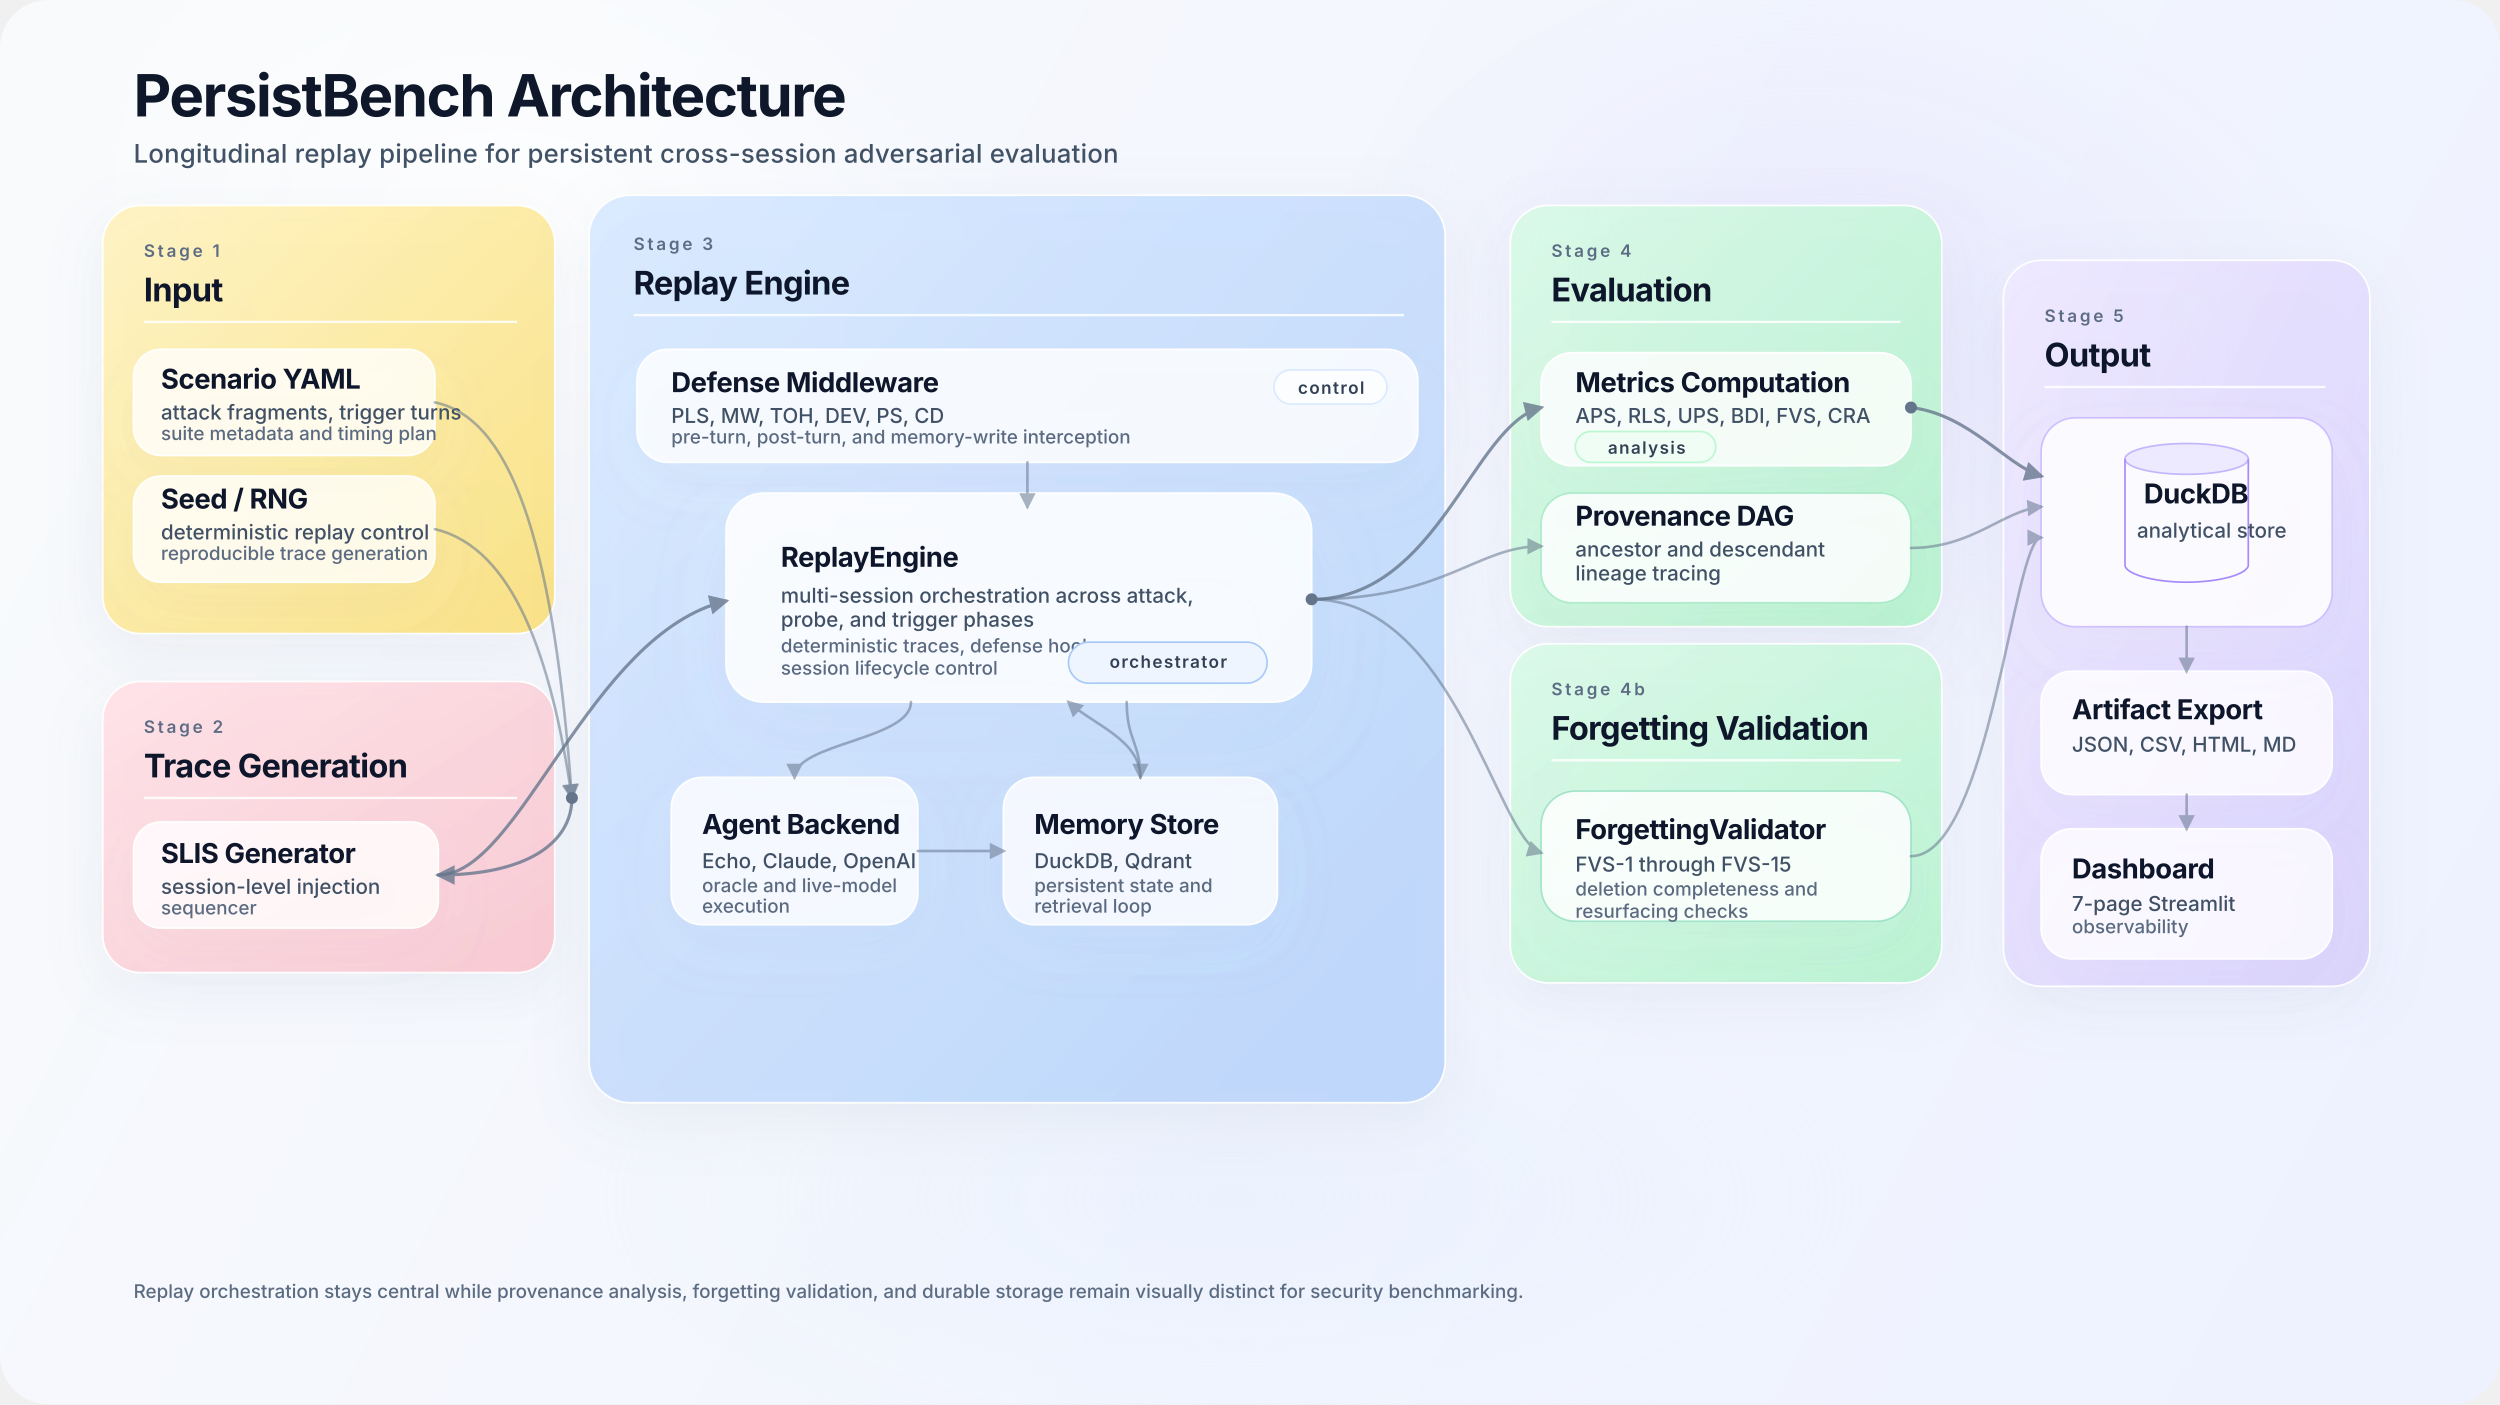
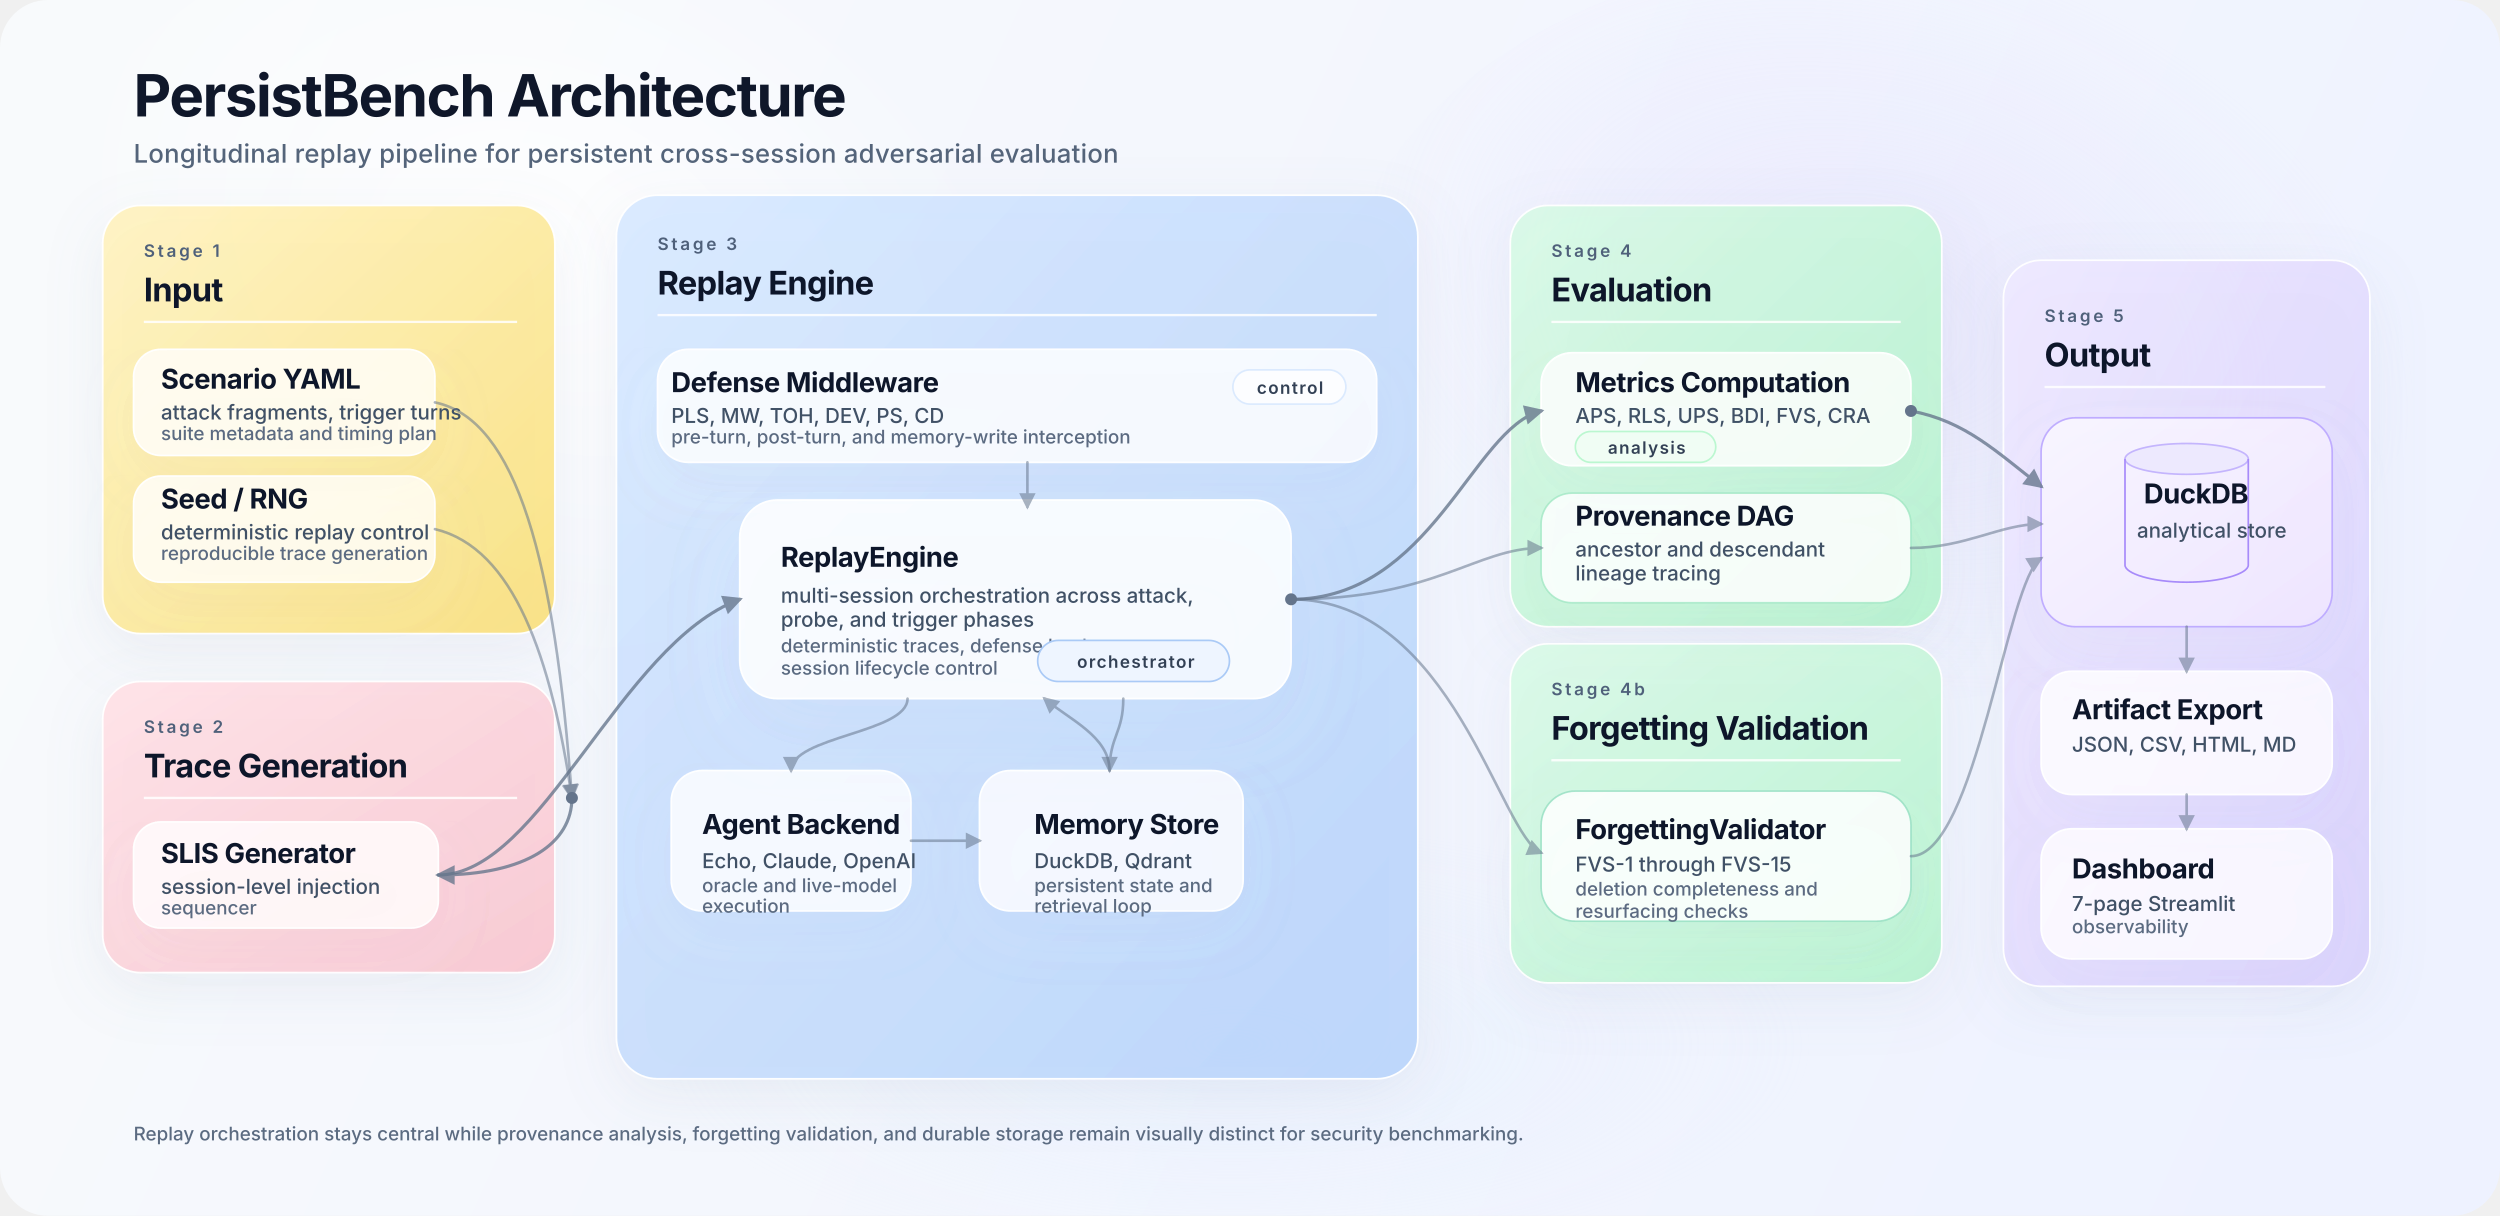
- <svg xmlns="http://www.w3.org/2000/svg" width="1460" height="820" viewBox="0 0 1460 820" fill="none" role="img" aria-labelledby="title desc">
+ <svg xmlns="http://www.w3.org/2000/svg" width="1460" height="710" viewBox="0 0 1460 710" fill="none" role="img" aria-labelledby="title desc">
  <defs>
-     <linearGradient id="bg" x1="80" y1="60" x2="1380" y2="760" gradientUnits="userSpaceOnUse">
+     <linearGradient id="bg" x1="80" y1="60" x2="1380" y2="650" gradientUnits="userSpaceOnUse">
      <stop offset="0" stop-color="#f8fafc" />
      <stop offset="1" stop-color="#eef2ff" />
    </linearGradient>
    <radialGradient id="glowA" cx="0" cy="0" r="1" gradientUnits="userSpaceOnUse" gradientTransform="translate(320 160) rotate(28) scale(300 220)">
      <stop offset="0" stop-color="#ffffff" stop-opacity="0.9" />
      <stop offset="1" stop-color="#ffffff" stop-opacity="0" />
    </radialGradient>
    <radialGradient id="glowB" cx="0" cy="0" r="1" gradientUnits="userSpaceOnUse" gradientTransform="translate(1100 190) rotate(18) scale(320 220)">
      <stop offset="0" stop-color="#ddd6fe" stop-opacity="0.38" />
      <stop offset="1" stop-color="#ddd6fe" stop-opacity="0" />
    </radialGradient>
-     <radialGradient id="glowC" cx="0" cy="0" r="1" gradientUnits="userSpaceOnUse" gradientTransform="translate(720 700) rotate(90) scale(160 380)">
+     <radialGradient id="glowC" cx="0" cy="0" r="1" gradientUnits="userSpaceOnUse" gradientTransform="translate(720 610) rotate(90) scale(130 340)">
      <stop offset="0" stop-color="#dbeafe" stop-opacity="0.31" />
      <stop offset="1" stop-color="#dbeafe" stop-opacity="0" />
    </radialGradient>
    <linearGradient id="inputPanel" x1="0" y1="0" x2="1" y2="1">
      <stop offset="0" stop-color="#fff2bf" />
      <stop offset="1" stop-color="#f9df79" />
    </linearGradient>
    <linearGradient id="tracePanel" x1="0" y1="0" x2="1" y2="1">
      <stop offset="0" stop-color="#ffe1e5" />
      <stop offset="1" stop-color="#f8c5cf" />
    </linearGradient>
    <linearGradient id="replayPanel" x1="0" y1="0" x2="1" y2="1">
      <stop offset="0" stop-color="#d7e8ff" />
      <stop offset="1" stop-color="#b8d4fb" />
    </linearGradient>
    <linearGradient id="evalPanel" x1="0" y1="0" x2="1" y2="1">
      <stop offset="0" stop-color="#d9fae6" />
      <stop offset="1" stop-color="#b2f2cb" />
    </linearGradient>
    <linearGradient id="outputPanel" x1="0" y1="0" x2="1" y2="1">
      <stop offset="0" stop-color="#eee9ff" />
      <stop offset="1" stop-color="#d8cffd" />
    </linearGradient>
+     <linearGradient id="duckdbCard" x1="0" y1="0" x2="1" y2="1">
+       <stop offset="0" stop-color="#faf7ff" />
+       <stop offset="1" stop-color="#efe6ff" />
+     </linearGradient>
    <filter id="panelShadow" x="-20%" y="-20%" width="140%" height="180%">
      <feDropShadow dx="0" dy="10" stdDeviation="16" flood-color="#94a3b8" flood-opacity="0.14" />
    </filter>
    <filter id="cardShadow" x="-20%" y="-20%" width="140%" height="180%">
      <feDropShadow dx="0" dy="5" stdDeviation="7" flood-color="#94a3b8" flood-opacity="0.10" />
      <feDropShadow dx="0" dy="12" stdDeviation="18" flood-color="#cbd5e1" flood-opacity="0.07" />
    </filter>
    <filter id="focusShadow" x="-20%" y="-20%" width="140%" height="190%">
      <feDropShadow dx="0" dy="8" stdDeviation="10" flood-color="#7aa2d8" flood-opacity="0.16" />
      <feDropShadow dx="0" dy="18" stdDeviation="24" flood-color="#cbd5e1" flood-opacity="0.08" />
    </filter>
    <filter id="accentShadow" x="-20%" y="-20%" width="140%" height="190%">
      <feDropShadow dx="0" dy="6" stdDeviation="8" flood-color="#94a3b8" flood-opacity="0.12" />
      <feDropShadow dx="0" dy="14" stdDeviation="18" flood-color="#d8dee9" flood-opacity="0.08" />
    </filter>
    <marker id="arrow" viewBox="0 0 10 10" refX="8.3" refY="5" markerWidth="6.2" markerHeight="6.2" orient="auto-start-reverse">
      <path d="M0 0L10 5L0 10V0Z" fill="#64748b" />
    </marker>
    <style>
      .title { font: 700 34px 'Inter', 'IBM Plex Sans', 'Segoe UI', sans-serif; fill: #0f172a; letter-spacing: -0.025em; }
-       .subtitle { font: 500 15px 'Inter', 'IBM Plex Sans', 'Segoe UI', sans-serif; fill: #415166; letter-spacing: 0.01em; }
+       .subtitle { font: 450 15px 'Inter', 'IBM Plex Sans', 'Segoe UI', sans-serif; fill: #54647a; letter-spacing: 0.01em; }
      .section { font: 650 19px 'Inter', 'IBM Plex Sans', 'Segoe UI', sans-serif; fill: #0f172a; letter-spacing: -0.02em; }
-       .sectionMeta { font: 600 10px 'Inter', 'IBM Plex Sans', 'Segoe UI', sans-serif; fill: #5c6c84; letter-spacing: 0.16em; text-transform: uppercase; }
+       .sectionMeta { font: 600 10px 'Inter', 'IBM Plex Sans', 'Segoe UI', sans-serif; fill: #4f617a; letter-spacing: 0.16em; text-transform: uppercase; }
      .nodeTitle { font: 650 16px 'Inter', 'IBM Plex Sans', 'Segoe UI', sans-serif; fill: #0f172a; letter-spacing: -0.015em; }
      .nodeMeta { font: 500 12px 'Inter', 'IBM Plex Sans', 'Segoe UI', sans-serif; fill: #415166; }
      .smallMeta { font: 500 11px 'Inter', 'IBM Plex Sans', 'Segoe UI', sans-serif; fill: #5b6b81; }
      .chip { font: 600 10px 'Inter', 'IBM Plex Sans', 'Segoe UI', sans-serif; fill: #334155; letter-spacing: 0.08em; text-transform: uppercase; }
      .connector { stroke: #64748b; stroke-width: 1.85; fill: none; stroke-linecap: round; stroke-linejoin: round; marker-end: url(#arrow); opacity: 0.78; }
      .connectorSoft { stroke: #64748b; stroke-width: 1.55; fill: none; stroke-linecap: round; stroke-linejoin: round; marker-end: url(#arrow); opacity: 0.54; }
      .mutedLine { stroke: #ffffff; stroke-opacity: 0.85; stroke-width: 1.35; }
    </style>
  </defs>
-   <rect width="1460" height="820" rx="28" fill="url(#bg)" />
+   <rect width="1460" height="710" rx="28" fill="url(#bg)" />
  <ellipse cx="320" cy="160" rx="300" ry="220" fill="url(#glowA)" />
  <ellipse cx="1100" cy="190" rx="320" ry="220" fill="url(#glowB)" />
-   <ellipse cx="720" cy="700" rx="380" ry="160" fill="url(#glowC)" />
+   <ellipse cx="720" cy="610" rx="340" ry="130" fill="url(#glowC)" />
  <text x="78" y="68" class="title">PersistBench Architecture</text>
  <text x="78" y="95" class="subtitle">Longitudinal replay pipeline for persistent cross-session adversarial evaluation</text>
  <g filter="url(#panelShadow)">
    <rect x="60" y="120" width="264" height="250" rx="22" fill="url(#inputPanel)" fill-opacity="0.90" stroke="#ffffff" stroke-opacity="0.94" />
    <text x="84" y="150" class="sectionMeta">Stage 1</text>
    <text x="84" y="176" class="section">Input</text>
    <path d="M84 188H302" class="mutedLine" />
    <g filter="url(#cardShadow)">
      <rect x="78" y="204" width="176" height="62" rx="16" fill="#ffffff" fill-opacity="0.78" stroke="#ffffff" stroke-opacity="0.96" />
      <text x="94" y="227" class="nodeTitle">Scenario YAML</text>
      <text x="94" y="245" class="nodeMeta">attack fragments, trigger turns</text>
      <text x="94" y="257" class="smallMeta">suite metadata and timing plan</text>
    </g>
    <g filter="url(#cardShadow)">
      <rect x="78" y="278" width="176" height="62" rx="16" fill="#ffffff" fill-opacity="0.78" stroke="#ffffff" stroke-opacity="0.96" />
      <text x="94" y="297" class="nodeTitle">Seed / RNG</text>
      <text x="94" y="315" class="nodeMeta">deterministic replay control</text>
      <text x="94" y="327" class="smallMeta">reproducible trace generation</text>
    </g>
  </g>
  <g filter="url(#panelShadow)">
    <rect x="60" y="398" width="264" height="170" rx="22" fill="url(#tracePanel)" fill-opacity="0.90" stroke="#ffffff" stroke-opacity="0.94" />
    <text x="84" y="428" class="sectionMeta">Stage 2</text>
    <text x="84" y="454" class="section">Trace Generation</text>
    <path d="M84 466H302" class="mutedLine" />
    <g filter="url(#cardShadow)">
      <rect x="78" y="480" width="178" height="62" rx="16" fill="#ffffff" fill-opacity="0.78" stroke="#ffffff" stroke-opacity="0.96" />
      <text x="94" y="504" class="nodeTitle">SLIS Generator</text>
      <text x="94" y="522" class="nodeMeta">session-level injection</text>
      <text x="94" y="534" class="smallMeta">sequencer</text>
    </g>
  </g>
  <g filter="url(#panelShadow)">
-     <rect x="344" y="114" width="500" height="530" rx="24" fill="url(#replayPanel)" fill-opacity="0.91" stroke="#ffffff" stroke-opacity="0.96" />
-     <text x="370" y="146" class="sectionMeta">Stage 3</text>
-     <text x="370" y="172" class="section">Replay Engine</text>
-     <path d="M370 184H820" class="mutedLine" />
-     <g filter="url(#cardShadow)">
-       <rect x="372" y="204" width="456" height="66" rx="18" fill="#ffffff" fill-opacity="0.80" stroke="#ffffff" stroke-opacity="0.97" />
+     <rect x="360" y="114" width="468" height="516" rx="24" fill="url(#replayPanel)" fill-opacity="0.91" stroke="#ffffff" stroke-opacity="0.96" />
+     <text x="384" y="146" class="sectionMeta">Stage 3</text>
+     <text x="384" y="172" class="section">Replay Engine</text>
+     <path d="M384 184H804" class="mutedLine" />
+     <g filter="url(#cardShadow)">
+       <rect x="384" y="204" width="420" height="66" rx="18" fill="#ffffff" fill-opacity="0.80" stroke="#ffffff" stroke-opacity="0.97" />
      <text x="392" y="229" class="nodeTitle">Defense Middleware</text>
      <text x="392" y="247" class="nodeMeta">PLS, MW, TOH, DEV, PS, CD</text>
      <text x="392" y="259" class="smallMeta">pre-turn, post-turn, and memory-write interception</text>
-       <rect x="744" y="216" width="66" height="20" rx="10" fill="#ffffff" fill-opacity="0.7" stroke="#dbeafe" />
-       <text x="758" y="230" class="chip">control</text>
+       <rect x="720" y="216" width="66" height="20" rx="10" fill="#ffffff" fill-opacity="0.7" stroke="#dbeafe" />
+       <text x="734" y="230" class="chip">control</text>
    </g>
    <g filter="url(#focusShadow)">
-       <rect x="424" y="288" width="342" height="122" rx="22" fill="#ffffff" fill-opacity="0.84" stroke="#ffffff" stroke-opacity="0.99" />
+       <rect x="432" y="292" width="322" height="116" rx="22" fill="#ffffff" fill-opacity="0.84" stroke="#ffffff" stroke-opacity="0.99" />
      <text x="456" y="331" class="nodeTitle">ReplayEngine</text>
      <text x="456" y="352" class="nodeMeta">multi-session orchestration across attack,</text>
      <text x="456" y="366" class="nodeMeta">probe, and trigger phases</text>
      <text x="456" y="381" class="smallMeta">deterministic traces, defense hooks,</text>
      <text x="456" y="394" class="smallMeta">session lifecycle control</text>
-       <rect x="624" y="375" width="116" height="24" rx="12" fill="#eef5ff" stroke="#aacaf6" />
-       <text x="648" y="390" class="chip">orchestrator</text>
-     </g>
-     <g filter="url(#cardShadow)">
-       <rect x="392" y="454" width="144" height="86" rx="18" fill="#ffffff" fill-opacity="0.78" stroke="#ffffff" stroke-opacity="0.96" />
+       <rect x="606" y="374" width="112" height="24" rx="12" fill="#eef5ff" stroke="#aacaf6" />
+       <text x="629" y="390" class="chip">orchestrator</text>
+     </g>
+     <g filter="url(#cardShadow)">
+       <rect x="392" y="450" width="140" height="82" rx="18" fill="#ffffff" fill-opacity="0.78" stroke="#ffffff" stroke-opacity="0.96" />
      <text x="410" y="487" class="nodeTitle">Agent Backend</text>
      <text x="410" y="507" class="nodeMeta">Echo, Claude, OpenAI</text>
      <text x="410" y="521" class="smallMeta">oracle and live-model</text>
      <text x="410" y="533" class="smallMeta">execution</text>
    </g>
    <g filter="url(#cardShadow)">
-       <rect x="586" y="454" width="160" height="86" rx="18" fill="#ffffff" fill-opacity="0.78" stroke="#ffffff" stroke-opacity="0.96" />
+       <rect x="572" y="450" width="154" height="82" rx="18" fill="#ffffff" fill-opacity="0.78" stroke="#ffffff" stroke-opacity="0.96" />
      <text x="604" y="487" class="nodeTitle">Memory Store</text>
      <text x="604" y="507" class="nodeMeta">DuckDB, Qdrant</text>
      <text x="604" y="521" class="smallMeta">persistent state and</text>
      <text x="604" y="533" class="smallMeta">retrieval loop</text>
    </g>
  </g>
  <g filter="url(#panelShadow)">
    <rect x="882" y="120" width="252" height="246" rx="22" fill="url(#evalPanel)" fill-opacity="0.89" stroke="#ffffff" stroke-opacity="0.94" />
    <text x="906" y="150" class="sectionMeta">Stage 4</text>
    <text x="906" y="176" class="section">Evaluation</text>
    <path d="M906 188H1110" class="mutedLine" />
    <g filter="url(#cardShadow)">
      <rect x="900" y="206" width="216" height="66" rx="18" fill="#ffffff" fill-opacity="0.80" stroke="#ffffff" stroke-opacity="0.97" />
      <text x="920" y="229" class="nodeTitle">Metrics Computation</text>
      <text x="920" y="247" class="nodeMeta">APS, RLS, UPS, BDI, FVS, CRA</text>
      <rect x="920" y="252" width="82" height="18" rx="9" fill="#f0fdf4" stroke="#bbf7d0" />
      <text x="939" y="265" class="chip">analysis</text>
    </g>
    <g filter="url(#accentShadow)">
      <rect x="900" y="288" width="216" height="64" rx="18" fill="#ffffff" fill-opacity="0.84" stroke="#9ee5c1" stroke-opacity="0.75" />
      <text x="920" y="307" class="nodeTitle">Provenance DAG</text>
      <text x="920" y="325" class="nodeMeta">ancestor and descendant</text>
      <text x="920" y="339" class="nodeMeta">lineage tracing</text>
    </g>
  </g>
  <g filter="url(#panelShadow)">
    <rect x="882" y="376" width="252" height="198" rx="22" fill="url(#evalPanel)" fill-opacity="0.86" stroke="#ffffff" stroke-opacity="0.94" />
    <text x="906" y="406" class="sectionMeta">Stage 4b</text>
    <text x="906" y="432" class="section">Forgetting Validation</text>
    <path d="M906 444H1110" class="mutedLine" />
    <g filter="url(#accentShadow)">
      <rect x="900" y="462" width="216" height="76" rx="20" fill="#ffffff" fill-opacity="0.85" stroke="#92dec0" stroke-opacity="0.78" />
      <text x="920" y="490" class="nodeTitle">ForgettingValidator</text>
      <text x="920" y="509" class="nodeMeta">FVS-1 through FVS-15</text>
      <text x="920" y="523" class="smallMeta">deletion completeness and</text>
      <text x="920" y="536" class="smallMeta">resurfacing checks</text>
    </g>
  </g>
  <g filter="url(#panelShadow)">
    <rect x="1170" y="152" width="214" height="424" rx="22" fill="url(#outputPanel)" fill-opacity="0.89" stroke="#ffffff" stroke-opacity="0.94" />
    <text x="1194" y="188" class="sectionMeta">Stage 5</text>
    <text x="1194" y="214" class="section">Output</text>
    <path d="M1194 226H1358" class="mutedLine" />
    <g filter="url(#accentShadow)">
-       <rect x="1192" y="244" width="170" height="122" rx="20" fill="#ffffff" fill-opacity="0.83" stroke="#c7b6ff" stroke-opacity="0.82" />
+       <rect x="1192" y="244" width="170" height="122" rx="20" fill="url(#duckdbCard)" fill-opacity="0.92" stroke="#baa7ff" stroke-opacity="0.9" />
      <ellipse cx="1277" cy="268" rx="36" ry="9" fill="#ede9fe" stroke="#c4b5fd" />
      <path d="M1241 268V330C1241 335 1257 340 1277 340C1297 340 1313 335 1313 330V268" stroke="#a78bfa" fill="none" />
      <text x="1252" y="294" class="nodeTitle">DuckDB</text>
      <text x="1248" y="314" class="nodeMeta">analytical store</text>
    </g>
    <g filter="url(#cardShadow)">
      <rect x="1192" y="392" width="170" height="72" rx="18" fill="#ffffff" fill-opacity="0.78" stroke="#ffffff" stroke-opacity="0.96" />
      <text x="1210" y="420" class="nodeTitle">Artifact Export</text>
      <text x="1210" y="439" class="nodeMeta">JSON, CSV, HTML, MD</text>
    </g>
    <g filter="url(#cardShadow)">
      <rect x="1192" y="484" width="170" height="76" rx="18" fill="#ffffff" fill-opacity="0.78" stroke="#ffffff" stroke-opacity="0.96" />
      <text x="1210" y="513" class="nodeTitle">Dashboard</text>
      <text x="1210" y="532" class="nodeMeta">7-page Streamlit</text>
      <text x="1210" y="545" class="smallMeta">observability</text>
    </g>
  </g>
  <path class="connectorSoft" d="M254 235C302 245 324 328 334 466" />
  <path class="connectorSoft" d="M254 309C300 320 322 384 334 466" />
  <path class="connector" d="M334 466C334 492 308 511 256 511" />
-   <path class="connector" d="M256 511C304 511 344 370 424 351" />
+   <path class="connector" d="M256 511C316 511 362 376 432 350" />
  <path class="connectorSoft" d="M600 270C600 280 600 286 600 296" />
-   <path class="connectorSoft" d="M532 410C532 432 464 434 464 454" />
-   <path class="connectorSoft" d="M658 410C658 432 666 434 666 454" />
-   <path class="connectorSoft" d="M536 497C554 497 568 497 586 497" />
-   <path class="connectorSoft" d="M666 454C666 432 638 423 624 410" />
-   <path class="connector" d="M766 350C840 350 860 248 900 238" />
-   <path class="connectorSoft" d="M766 350C844 350 862 319 900 319" />
-   <path class="connectorSoft" d="M766 350C850 350 874 490 900 498" />
-   <path class="connector" d="M1116 238C1150 242 1172 272 1192 278" />
-   <path class="connectorSoft" d="M1116 320C1152 320 1170 298 1192 296" />
-   <path class="connectorSoft" d="M1116 500C1162 500 1176 314 1192 314" />
+   <path class="connectorSoft" d="M530 408C530 428 462 430 462 450" />
+   <path class="connectorSoft" d="M656 408C656 428 648 430 648 450" />
+   <path class="connectorSoft" d="M532 491C546 491 558 491 572 491" />
+   <path class="connectorSoft" d="M648 450C648 430 624 420 610 408" />
+   <path class="connector" d="M754 350C836 350 860 250 900 240" />
+   <path class="connectorSoft" d="M754 350C838 350 862 320 900 320" />
+   <path class="connectorSoft" d="M754 350C848 350 876 488 900 498" />
+   <path class="connector" d="M1116 240C1148 246 1166 264 1192 284" />
+   <path class="connectorSoft" d="M1116 320C1148 320 1168 306 1192 306" />
+   <path class="connectorSoft" d="M1116 500C1154 500 1172 338 1192 326" />
  <path class="connectorSoft" d="M1277 366C1277 376 1277 382 1277 392" />
  <path class="connectorSoft" d="M1277 464C1277 472 1277 476 1277 484" />
  <circle cx="334" cy="466" r="3.5" fill="#64748b" />
-   <circle cx="766" cy="350" r="3.5" fill="#64748b" />
-   <circle cx="1116" cy="238" r="3.5" fill="#64748b" />
-   <text x="78" y="758" class="smallMeta">Replay orchestration stays central while provenance analysis, forgetting validation, and durable storage remain visually distinct for security benchmarking.</text>
+   <circle cx="754" cy="350" r="3.5" fill="#64748b" />
+   <circle cx="1116" cy="240" r="3.5" fill="#64748b" />
+   <text x="78" y="666" class="smallMeta">Replay orchestration stays central while provenance analysis, forgetting validation, and durable storage remain visually distinct for security benchmarking.</text>
</svg>
